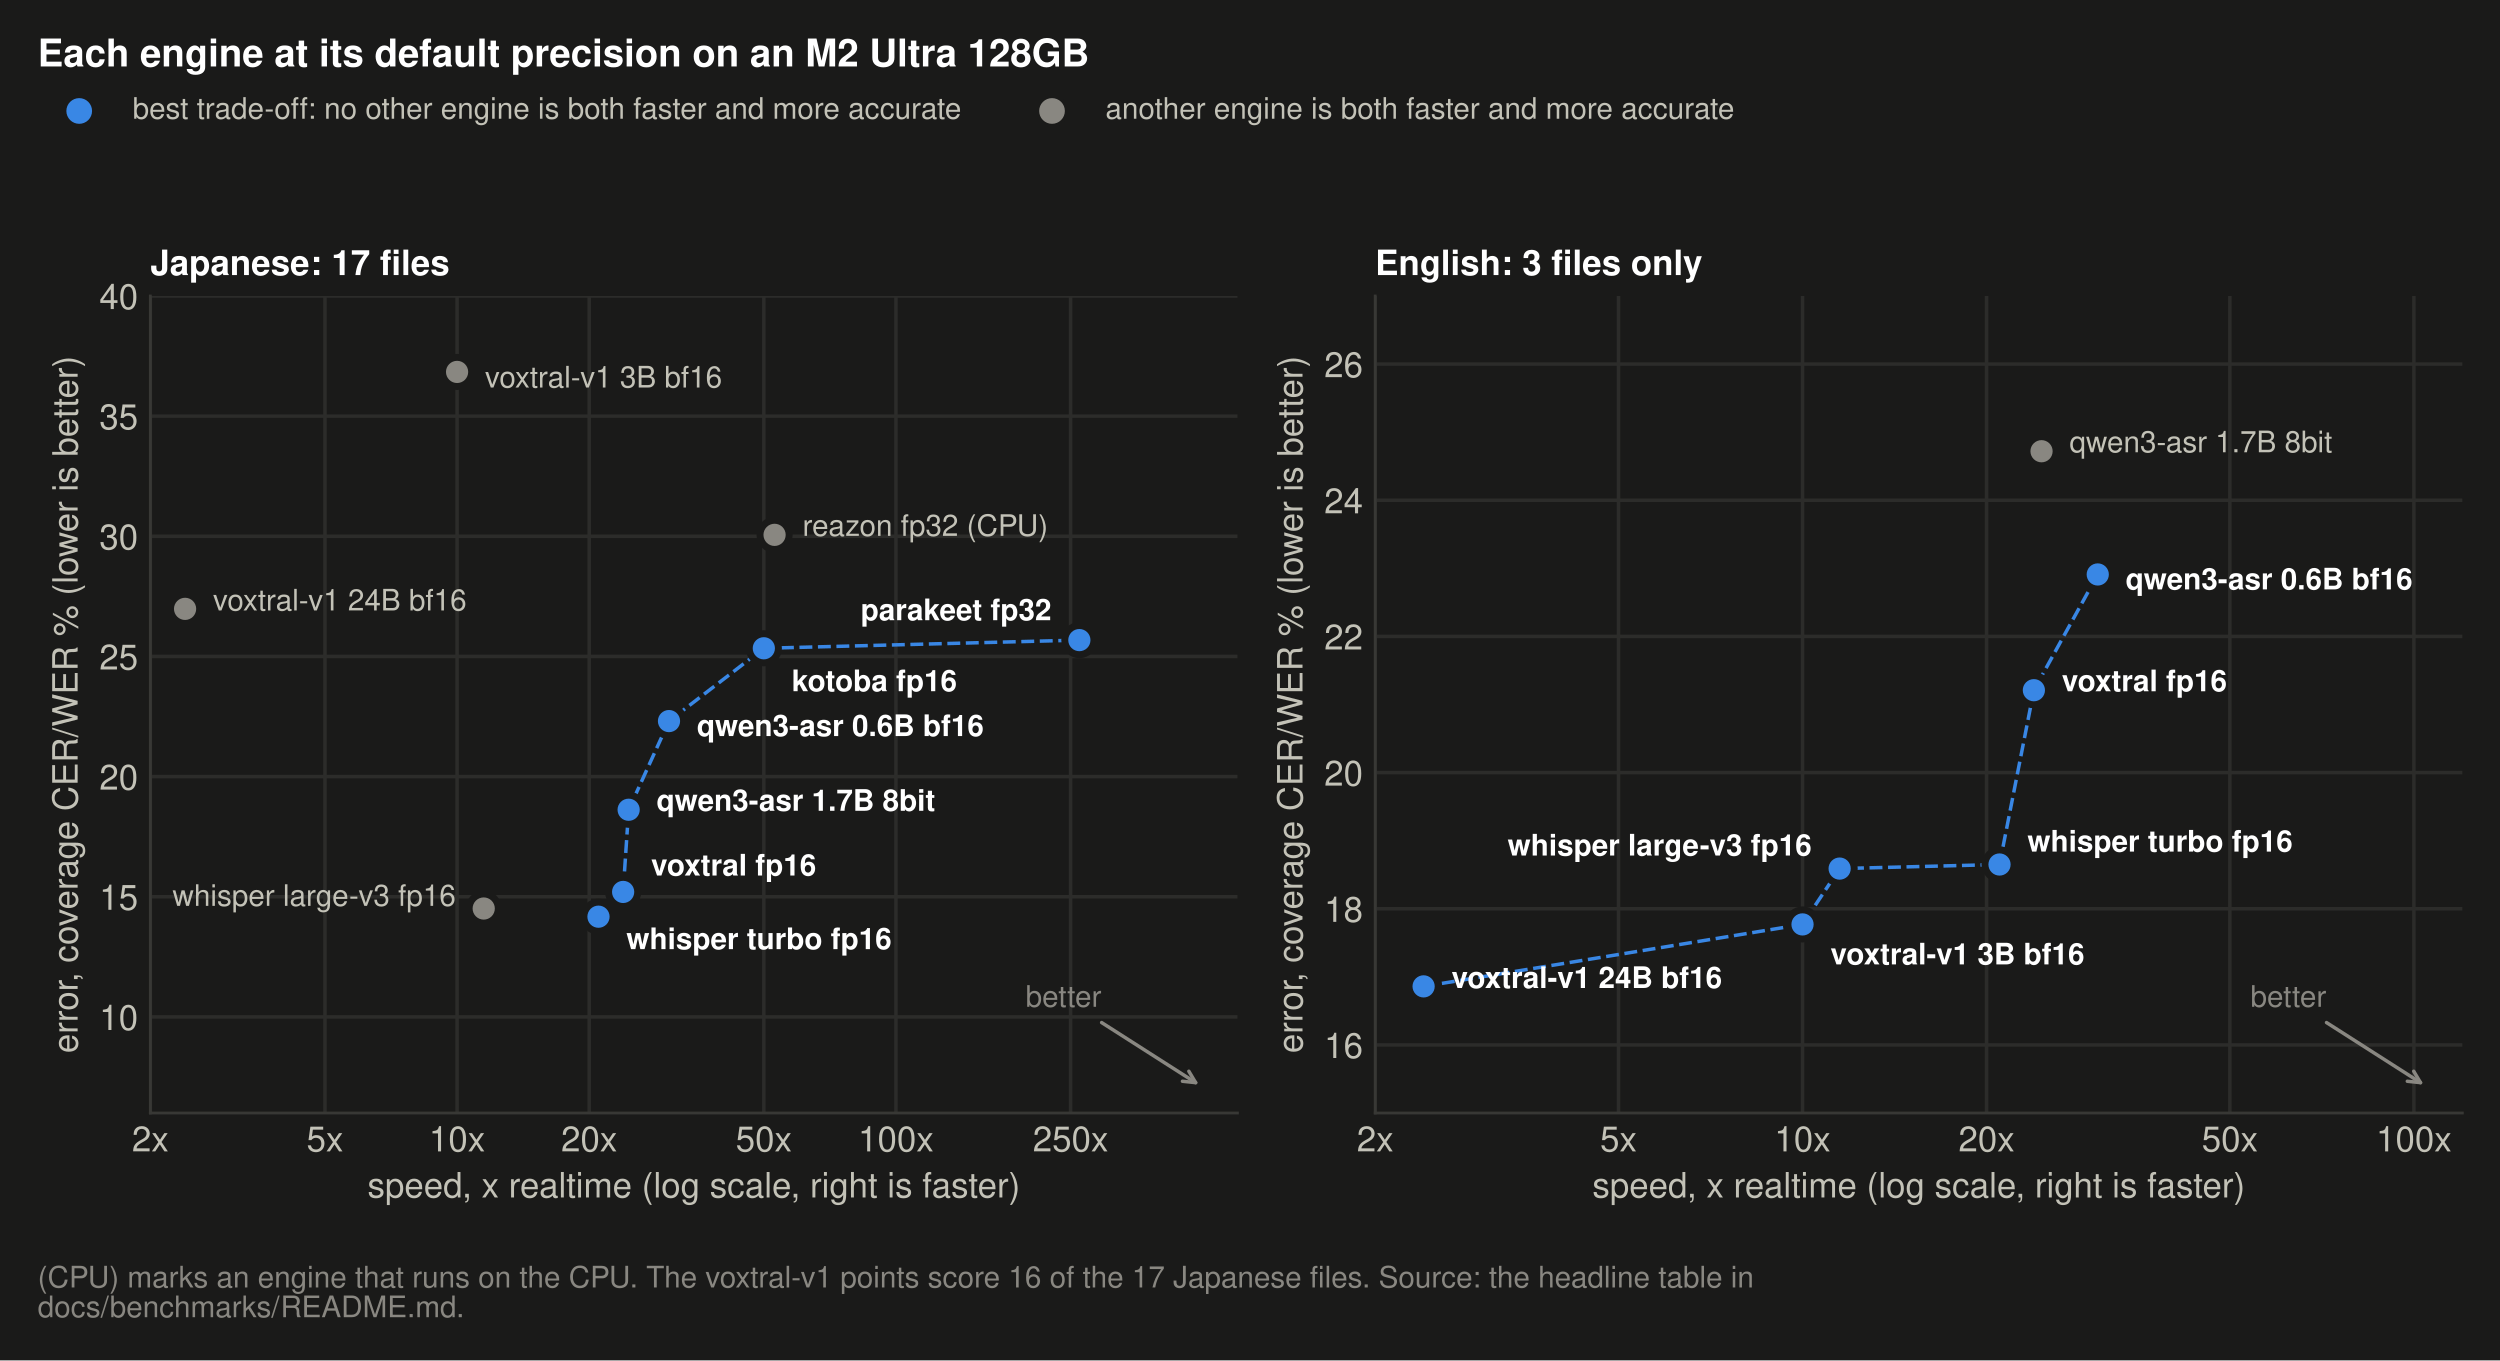
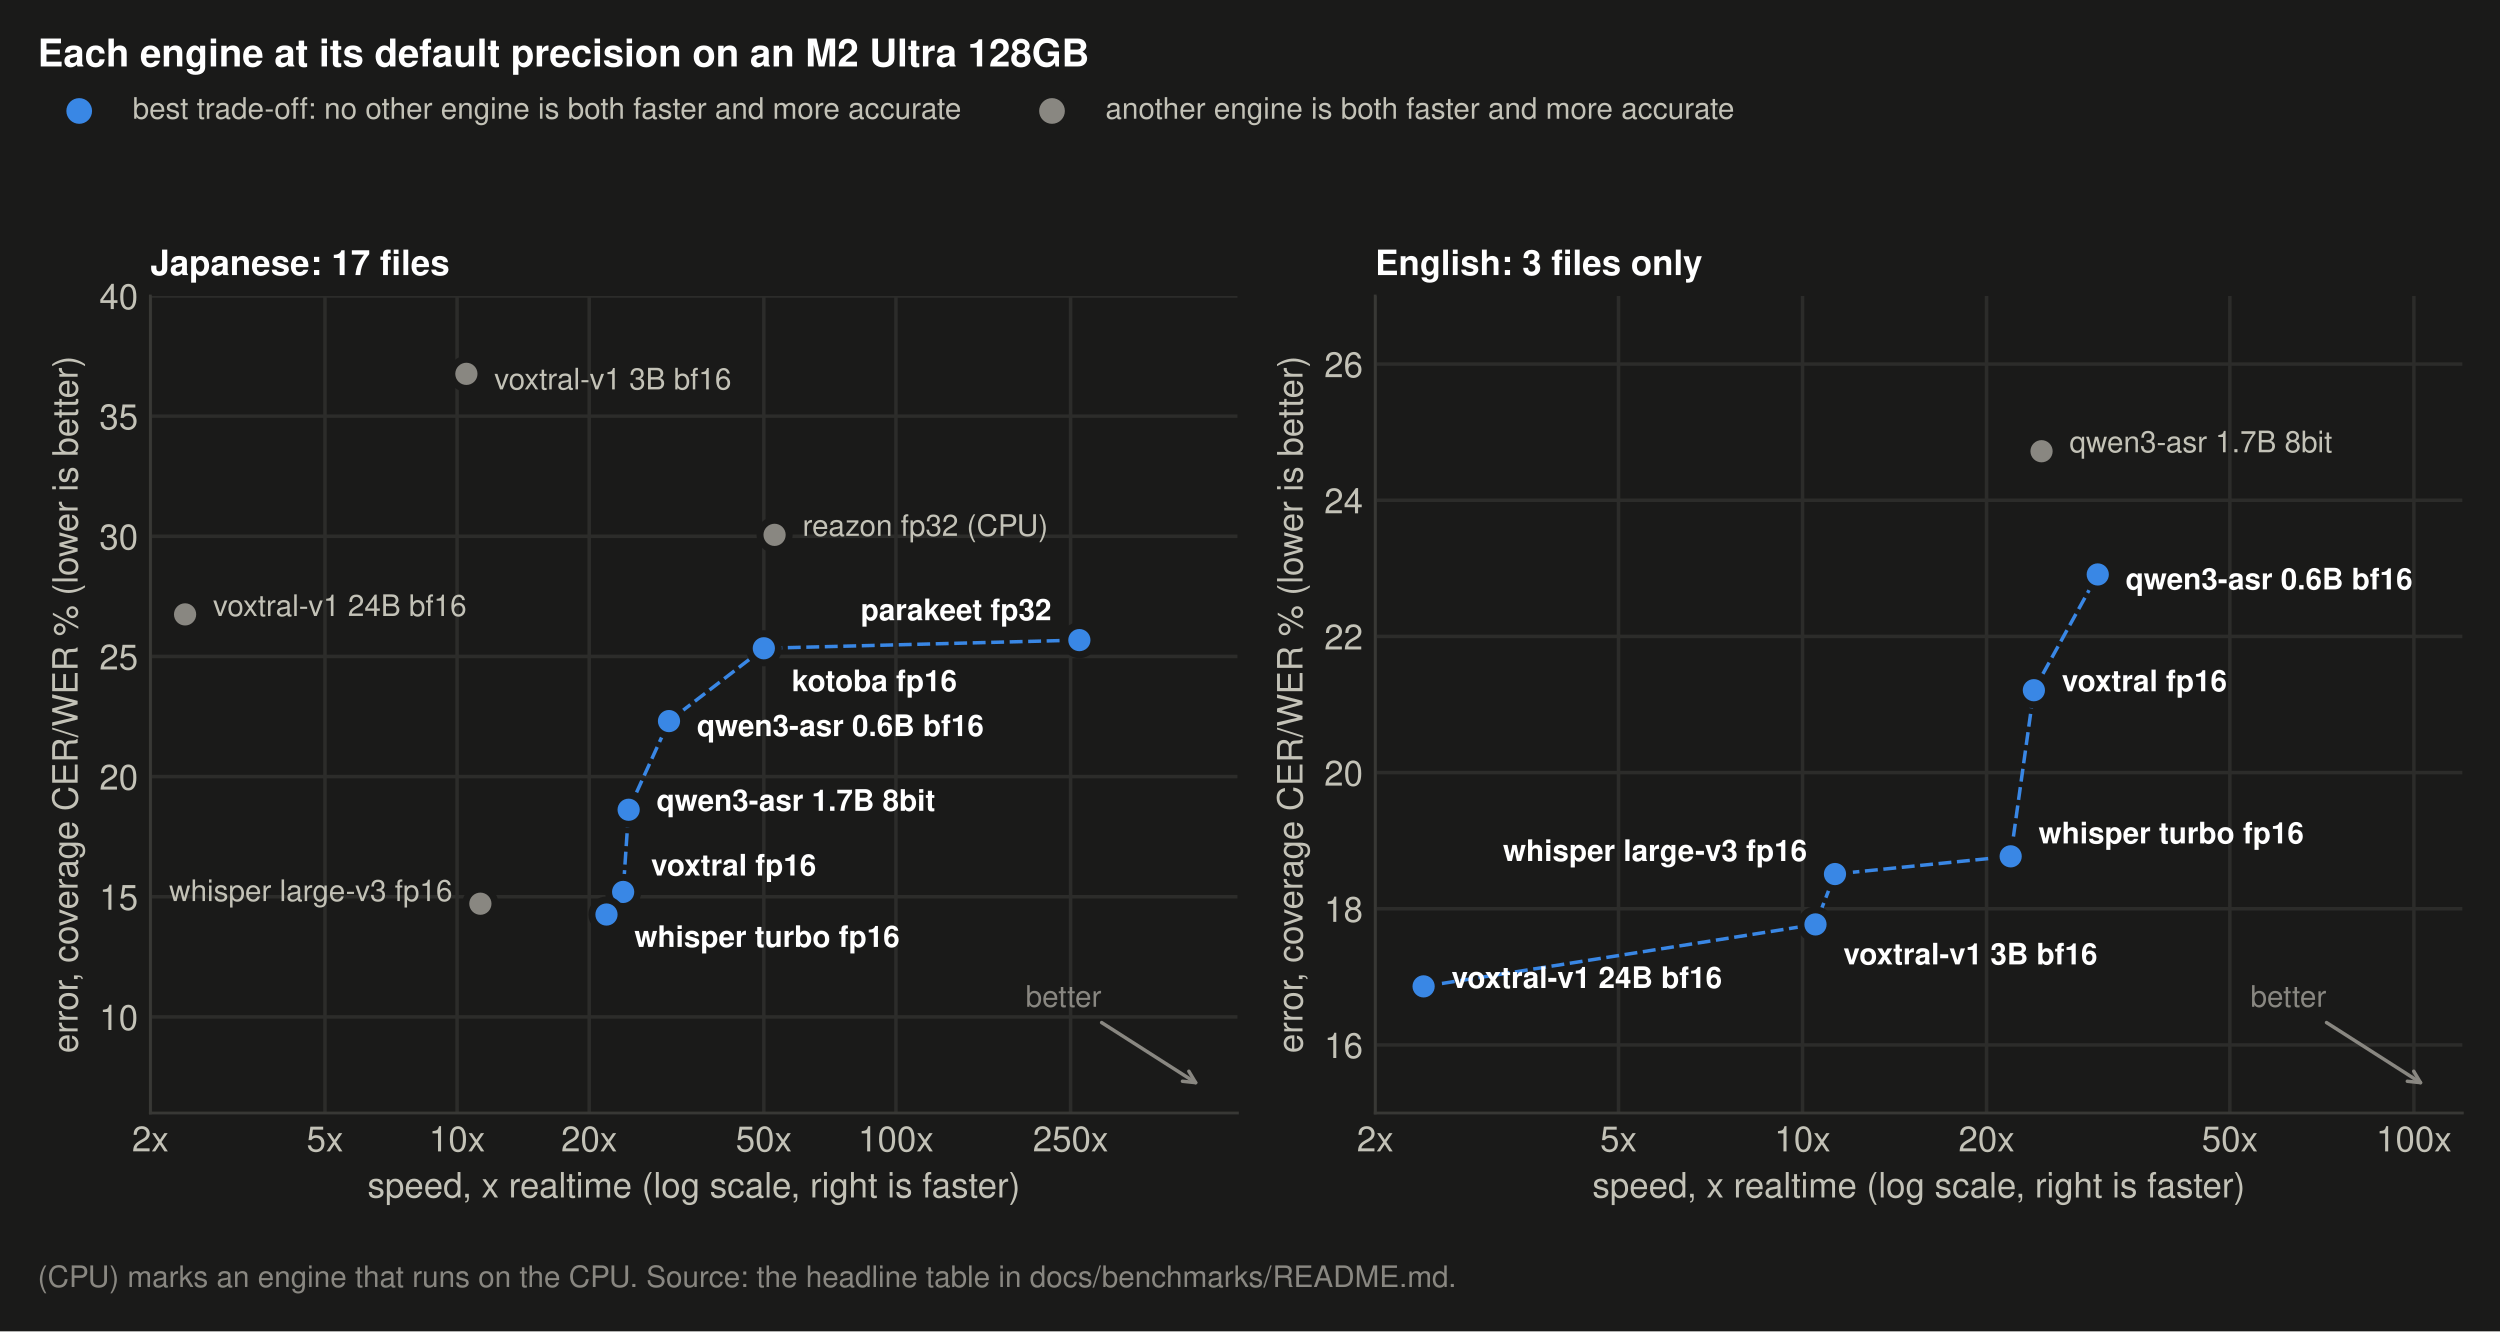
- <svg xmlns="http://www.w3.org/2000/svg" xmlns:xlink="http://www.w3.org/1999/xlink" width="716.418pt" height="389.829pt" viewBox="0 0 716.418 389.829" version="1.1">
+ <svg xmlns="http://www.w3.org/2000/svg" xmlns:xlink="http://www.w3.org/1999/xlink" width="716.418pt" height="381.504pt" viewBox="0 0 716.418 381.504" version="1.1">
  <defs>
    <style type="text/css">*{stroke-linejoin: round; stroke-linecap: butt}</style>
  </defs>
  <g id="figure_1">
    <g id="patch_1">
-       <path d="M 0 389.829  L 716.418 389.829  L 716.418 -0  L 0 -0  z " style="fill: #1a1a19" />
+       <path d="M 0 381.504  L 716.418 381.504  L 716.418 0  L 0 0  z " style="fill: #1a1a19" />
    </g>
    <g id="axes_1">
      <g id="patch_2">
        <path d="M 43.08 318.953  L 354.609 318.953  L 354.609 84.822  L 43.08 84.822  z " style="fill: #1a1a19" />
      </g>
      <g id="matplotlib.axis_1">
        <g id="xtick_1">
          <g id="line2d_1">
-             <path d="M 43.08 318.953  L 43.08 84.822  " clip-path="url(#pedaf4a1bca)" style="fill: none; stroke: #2c2c2a; stroke-linecap: round" />
+             <path d="M 43.08 318.953  L 43.08 84.822  " clip-path="url(#pda2308341d)" style="fill: none; stroke: #2c2c2a; stroke-linecap: round" />
          </g>
          <g id="line2d_2" />
          <g id="text_1">
            <text style="font-size: 10px; font-family: 'Helvetica', 'Arial', 'DejaVu Sans'; text-anchor: middle; fill: #c3c2b7" x="43.08" y="329.953" transform="rotate(-0 43.08 329.9528)">2x</text>
          </g>
        </g>
        <g id="xtick_2">
          <g id="line2d_3">
-             <path d="M 93.126 318.953  L 93.126 84.822  " clip-path="url(#pedaf4a1bca)" style="fill: none; stroke: #2c2c2a; stroke-linecap: round" />
+             <path d="M 93.126 318.953  L 93.126 84.822  " clip-path="url(#pda2308341d)" style="fill: none; stroke: #2c2c2a; stroke-linecap: round" />
          </g>
          <g id="line2d_4" />
          <g id="text_2">
            <text style="font-size: 10px; font-family: 'Helvetica', 'Arial', 'DejaVu Sans'; text-anchor: middle; fill: #c3c2b7" x="93.126" y="329.953" transform="rotate(-0 93.12591 329.9528)">5x</text>
          </g>
        </g>
        <g id="xtick_3">
          <g id="line2d_5">
-             <path d="M 130.984 318.953  L 130.984 84.822  " clip-path="url(#pedaf4a1bca)" style="fill: none; stroke: #2c2c2a; stroke-linecap: round" />
+             <path d="M 130.984 318.953  L 130.984 84.822  " clip-path="url(#pda2308341d)" style="fill: none; stroke: #2c2c2a; stroke-linecap: round" />
          </g>
          <g id="line2d_6" />
          <g id="text_3">
            <text style="font-size: 10px; font-family: 'Helvetica', 'Arial', 'DejaVu Sans'; text-anchor: middle; fill: #c3c2b7" x="130.984" y="329.953" transform="rotate(-0 130.9842 329.9528)">10x</text>
          </g>
        </g>
        <g id="xtick_4">
          <g id="line2d_7">
-             <path d="M 168.842 318.953  L 168.842 84.822  " clip-path="url(#pedaf4a1bca)" style="fill: none; stroke: #2c2c2a; stroke-linecap: round" />
+             <path d="M 168.842 318.953  L 168.842 84.822  " clip-path="url(#pda2308341d)" style="fill: none; stroke: #2c2c2a; stroke-linecap: round" />
          </g>
          <g id="line2d_8" />
          <g id="text_4">
            <text style="font-size: 10px; font-family: 'Helvetica', 'Arial', 'DejaVu Sans'; text-anchor: middle; fill: #c3c2b7" x="168.842" y="329.953" transform="rotate(-0 168.8424 329.9528)">20x</text>
          </g>
        </g>
        <g id="xtick_5">
          <g id="line2d_9">
-             <path d="M 218.888 318.953  L 218.888 84.822  " clip-path="url(#pedaf4a1bca)" style="fill: none; stroke: #2c2c2a; stroke-linecap: round" />
+             <path d="M 218.888 318.953  L 218.888 84.822  " clip-path="url(#pda2308341d)" style="fill: none; stroke: #2c2c2a; stroke-linecap: round" />
          </g>
          <g id="line2d_10" />
          <g id="text_5">
            <text style="font-size: 10px; font-family: 'Helvetica', 'Arial', 'DejaVu Sans'; text-anchor: middle; fill: #c3c2b7" x="218.888" y="329.953" transform="rotate(-0 218.8883 329.9528)">50x</text>
          </g>
        </g>
        <g id="xtick_6">
          <g id="line2d_11">
-             <path d="M 256.747 318.953  L 256.747 84.822  " clip-path="url(#pedaf4a1bca)" style="fill: none; stroke: #2c2c2a; stroke-linecap: round" />
+             <path d="M 256.747 318.953  L 256.747 84.822  " clip-path="url(#pda2308341d)" style="fill: none; stroke: #2c2c2a; stroke-linecap: round" />
          </g>
          <g id="line2d_12" />
          <g id="text_6">
            <text style="font-size: 10px; font-family: 'Helvetica', 'Arial', 'DejaVu Sans'; text-anchor: middle; fill: #c3c2b7" x="256.747" y="329.953" transform="rotate(-0 256.7466 329.9528)">100x</text>
          </g>
        </g>
        <g id="xtick_7">
          <g id="line2d_13">
-             <path d="M 306.793 318.953  L 306.793 84.822  " clip-path="url(#pedaf4a1bca)" style="fill: none; stroke: #2c2c2a; stroke-linecap: round" />
+             <path d="M 306.793 318.953  L 306.793 84.822  " clip-path="url(#pda2308341d)" style="fill: none; stroke: #2c2c2a; stroke-linecap: round" />
          </g>
          <g id="line2d_14" />
          <g id="text_7">
            <text style="font-size: 10px; font-family: 'Helvetica', 'Arial', 'DejaVu Sans'; text-anchor: middle; fill: #c3c2b7" x="306.793" y="329.953" transform="rotate(-0 306.7925 329.9528)">250x</text>
          </g>
        </g>
        <g id="text_8">
          <text style="font-size: 10px; font-family: 'Helvetica', 'Arial', 'DejaVu Sans'; text-anchor: middle; fill: #c3c2b7" x="198.844" y="343.152" transform="rotate(-0 198.8444 343.152)">speed, x realtime (log scale, right is faster)</text>
        </g>
      </g>
      <g id="matplotlib.axis_2">
        <g id="ytick_1">
          <g id="line2d_15">
-             <path d="M 43.08 291.408  L 354.609 291.408  " clip-path="url(#pedaf4a1bca)" style="fill: none; stroke: #2c2c2a; stroke-linecap: round" />
+             <path d="M 43.08 291.408  L 354.609 291.408  " clip-path="url(#pda2308341d)" style="fill: none; stroke: #2c2c2a; stroke-linecap: round" />
          </g>
          <g id="line2d_16" />
          <g id="text_9">
            <text style="font-size: 10px; font-family: 'Helvetica', 'Arial', 'DejaVu Sans'; text-anchor: end; fill: #c3c2b7" x="39.58" y="295.158" transform="rotate(-0 39.58 295.158)">10</text>
          </g>
        </g>
        <g id="ytick_2">
          <g id="line2d_17">
-             <path d="M 43.08 256.977  L 354.609 256.977  " clip-path="url(#pedaf4a1bca)" style="fill: none; stroke: #2c2c2a; stroke-linecap: round" />
+             <path d="M 43.08 256.977  L 354.609 256.977  " clip-path="url(#pda2308341d)" style="fill: none; stroke: #2c2c2a; stroke-linecap: round" />
          </g>
          <g id="line2d_18" />
          <g id="text_10">
            <text style="font-size: 10px; font-family: 'Helvetica', 'Arial', 'DejaVu Sans'; text-anchor: end; fill: #c3c2b7" x="39.58" y="260.727" transform="rotate(-0 39.58 260.727)">15</text>
          </g>
        </g>
        <g id="ytick_3">
          <g id="line2d_19">
-             <path d="M 43.08 222.546  L 354.609 222.546  " clip-path="url(#pedaf4a1bca)" style="fill: none; stroke: #2c2c2a; stroke-linecap: round" />
+             <path d="M 43.08 222.546  L 354.609 222.546  " clip-path="url(#pda2308341d)" style="fill: none; stroke: #2c2c2a; stroke-linecap: round" />
          </g>
          <g id="line2d_20" />
          <g id="text_11">
            <text style="font-size: 10px; font-family: 'Helvetica', 'Arial', 'DejaVu Sans'; text-anchor: end; fill: #c3c2b7" x="39.58" y="226.296" transform="rotate(-0 39.58 226.296)">20</text>
          </g>
        </g>
        <g id="ytick_4">
          <g id="line2d_21">
-             <path d="M 43.08 188.115  L 354.609 188.115  " clip-path="url(#pedaf4a1bca)" style="fill: none; stroke: #2c2c2a; stroke-linecap: round" />
+             <path d="M 43.08 188.115  L 354.609 188.115  " clip-path="url(#pda2308341d)" style="fill: none; stroke: #2c2c2a; stroke-linecap: round" />
          </g>
          <g id="line2d_22" />
          <g id="text_12">
            <text style="font-size: 10px; font-family: 'Helvetica', 'Arial', 'DejaVu Sans'; text-anchor: end; fill: #c3c2b7" x="39.58" y="191.865" transform="rotate(-0 39.58 191.865)">25</text>
          </g>
        </g>
        <g id="ytick_5">
          <g id="line2d_23">
-             <path d="M 43.08 153.684  L 354.609 153.684  " clip-path="url(#pedaf4a1bca)" style="fill: none; stroke: #2c2c2a; stroke-linecap: round" />
+             <path d="M 43.08 153.684  L 354.609 153.684  " clip-path="url(#pda2308341d)" style="fill: none; stroke: #2c2c2a; stroke-linecap: round" />
          </g>
          <g id="line2d_24" />
          <g id="text_13">
            <text style="font-size: 10px; font-family: 'Helvetica', 'Arial', 'DejaVu Sans'; text-anchor: end; fill: #c3c2b7" x="39.58" y="157.434" transform="rotate(-0 39.58 157.434)">30</text>
          </g>
        </g>
        <g id="ytick_6">
          <g id="line2d_25">
-             <path d="M 43.08 119.253  L 354.609 119.253  " clip-path="url(#pedaf4a1bca)" style="fill: none; stroke: #2c2c2a; stroke-linecap: round" />
+             <path d="M 43.08 119.253  L 354.609 119.253  " clip-path="url(#pda2308341d)" style="fill: none; stroke: #2c2c2a; stroke-linecap: round" />
          </g>
          <g id="line2d_26" />
          <g id="text_14">
            <text style="font-size: 10px; font-family: 'Helvetica', 'Arial', 'DejaVu Sans'; text-anchor: end; fill: #c3c2b7" x="39.58" y="123.003" transform="rotate(-0 39.58 123.003)">35</text>
          </g>
        </g>
        <g id="ytick_7">
          <g id="line2d_27">
-             <path d="M 43.08 84.822  L 354.609 84.822  " clip-path="url(#pedaf4a1bca)" style="fill: none; stroke: #2c2c2a; stroke-linecap: round" />
+             <path d="M 43.08 84.822  L 354.609 84.822  " clip-path="url(#pda2308341d)" style="fill: none; stroke: #2c2c2a; stroke-linecap: round" />
          </g>
          <g id="line2d_28" />
          <g id="text_15">
            <text style="font-size: 10px; font-family: 'Helvetica', 'Arial', 'DejaVu Sans'; text-anchor: end; fill: #c3c2b7" x="39.58" y="88.572" transform="rotate(-0 39.58 88.572)">40</text>
          </g>
        </g>
        <g id="text_16">
          <text style="font-size: 10px; font-family: 'Helvetica', 'Arial', 'DejaVu Sans'; text-anchor: middle; fill: #c3c2b7" x="22.246" y="201.887" transform="rotate(-90 22.24563 201.8874)">error, coverage CER/WER % (lower is better)</text>
        </g>
      </g>
      <g id="PathCollection_1" />
      <g id="PathCollection_2" />
      <g id="patch_3">
        <path d="M 43.08 318.953  L 43.08 84.822  " style="fill: none; stroke: #383835; stroke-width: 0.8; stroke-linejoin: miter; stroke-linecap: square" />
      </g>
      <g id="patch_4">
        <path d="M 43.08 318.953  L 354.609 318.953  " style="fill: none; stroke: #383835; stroke-width: 0.8; stroke-linejoin: miter; stroke-linecap: square" />
      </g>
      <g id="line2d_29">
-         <path d="M 171.507 262.693  L 178.572 255.6  L 180.149 232.049  L 191.712 206.639  L 218.888 185.774  L 309.311 183.432  " clip-path="url(#pedaf4a1bca)" style="fill: none; stroke-dasharray: 3.7,1.6; stroke-dashoffset: 0; stroke: #3987e5" />
+         <path d="M 173.799 262.073  L 178.572 255.6  L 180.149 232.049  L 191.712 206.639  L 218.888 185.774  L 309.311 183.432  " clip-path="url(#pda2308341d)" style="fill: none; stroke-dasharray: 3.7,1.6; stroke-dashoffset: 0; stroke: #3987e5" />
      </g>
      <g id="text_17">
        <text style="font-weight: 700; font-size: 8.5px; font-family: 'Helvetica', 'Arial', 'DejaVu Sans'; text-anchor: start; fill: #ffffff" x="186.572" y="250.897" transform="rotate(-0 186.5724 250.8967)">voxtral fp16</text>
      </g>
      <g id="text_18">
-         <text style="font-size: 8.5px; font-family: 'Helvetica', 'Arial', 'DejaVu Sans'; text-anchor: end; fill: #c3c2b7" x="130.618" y="259.598" transform="rotate(-0 130.6177 259.5984)">whisper large-v3 fp16</text>
+         <text style="font-size: 8.5px; font-family: 'Helvetica', 'Arial', 'DejaVu Sans'; text-anchor: end; fill: #c3c2b7" x="129.659" y="258.221" transform="rotate(-0 129.6594 258.2212)">whisper large-v3 fp16</text>
      </g>
      <g id="text_19">
-         <text style="font-weight: 700; font-size: 8.5px; font-family: 'Helvetica', 'Arial', 'DejaVu Sans'; text-anchor: start; fill: #ffffff" x="179.507" y="271.99" transform="rotate(-0 179.5073 271.9895)">whisper turbo fp16</text>
+         <text style="font-weight: 700; font-size: 8.5px; font-family: 'Helvetica', 'Arial', 'DejaVu Sans'; text-anchor: start; fill: #ffffff" x="181.799" y="271.37" transform="rotate(-0 181.7993 271.3698)">whisper turbo fp16</text>
      </g>
      <g id="text_20">
        <text style="font-weight: 700; font-size: 8.5px; font-family: 'Helvetica', 'Arial', 'DejaVu Sans'; text-anchor: start; fill: #ffffff" x="188.149" y="232.34" transform="rotate(-0 188.1491 232.34)">qwen3-asr 1.7B 8bit</text>
      </g>
      <g id="text_21">
        <text style="font-weight: 700; font-size: 8.5px; font-family: 'Helvetica', 'Arial', 'DejaVu Sans'; text-anchor: start; fill: #ffffff" x="199.712" y="210.93" transform="rotate(-0 199.7115 210.9299)">qwen3-asr 0.6B bf16</text>
      </g>
      <g id="text_22">
-         <text style="font-size: 8.5px; font-family: 'Helvetica', 'Arial', 'DejaVu Sans'; text-anchor: start; fill: #c3c2b7" x="138.984" y="111.048" transform="rotate(-0 138.9842 111.0477)">voxtral-v1 3B bf16</text>
+         <text style="font-size: 8.5px; font-family: 'Helvetica', 'Arial', 'DejaVu Sans'; text-anchor: start; fill: #c3c2b7" x="141.649" y="111.599" transform="rotate(-0 141.649 111.5986)">voxtral-v1 3B bf16</text>
      </g>
      <g id="text_23">
-         <text style="font-size: 8.5px; font-family: 'Helvetica', 'Arial', 'DejaVu Sans'; text-anchor: start; fill: #c3c2b7" x="61.038" y="174.946" transform="rotate(-0 61.03803 174.9456)">voxtral-v1 24B bf16</text>
+         <text style="font-size: 8.5px; font-family: 'Helvetica', 'Arial', 'DejaVu Sans'; text-anchor: start; fill: #c3c2b7" x="61.038" y="176.529" transform="rotate(-0 61.03803 176.5295)">voxtral-v1 24B bf16</text>
      </g>
      <g id="text_24">
        <text style="font-weight: 700; font-size: 8.5px; font-family: 'Helvetica', 'Arial', 'DejaVu Sans'; text-anchor: start; fill: #ffffff" x="226.888" y="198.071" transform="rotate(-0 226.8883 198.0707)">kotoba fp16</text>
      </g>
      <g id="text_25">
        <text style="font-weight: 700; font-size: 8.5px; font-family: 'Helvetica', 'Arial', 'DejaVu Sans'; text-anchor: end; fill: #ffffff" x="301.311" y="177.729" transform="rotate(-0 301.3115 177.7294)">parakeet fp32</text>
      </g>
      <g id="text_26">
        <text style="font-size: 8.5px; font-family: 'Helvetica', 'Arial', 'DejaVu Sans'; text-anchor: start; fill: #c3c2b7" x="229.968" y="153.572" transform="rotate(-0 229.9677 153.5725)">reazon fp32 (CPU)</text>
      </g>
      <g id="patch_5">
        <path d="M 315.694 293.034  Q 329.636 301.943 342.635 310.25  " style="fill: none; stroke: #898781; stroke-linecap: round" />
        <path d="M 340.686 306.986  L 342.635 310.25  L 338.855 309.852  " style="fill: none; stroke: #898781; stroke-linecap: round" />
      </g>
      <g id="text_27">
        <text style="font-size: 8.5px; font-family: 'Helvetica', 'Arial', 'DejaVu Sans'; text-anchor: middle; fill: #898781" x="304.764" y="288.516" transform="rotate(-0 304.7642 288.5158)">better</text>
      </g>
      <g id="text_28">
        <text style="font-weight: 700; font-size: 10px; font-family: 'Helvetica', 'Arial', 'DejaVu Sans'; text-anchor: start; fill: #ffffff" x="43.08" y="78.822" transform="rotate(-0 43.08 78.822)">Japanese: 17 files</text>
      </g>
      <g id="PathCollection_3">
        <defs>
          <path id="md857b09aa1" d="M 0 4.183  C 1.109 4.183 2.174 3.743 2.958 2.958  C 3.743 2.174 4.183 1.109 4.183 0  C 4.183 -1.109 3.743 -2.174 2.958 -2.958  C 2.174 -3.743 1.109 -4.183 0 -4.183  C -1.109 -4.183 -2.174 -3.743 -2.958 -2.958  C -3.743 -2.174 -4.183 -1.109 -4.183 0  C -4.183 1.109 -3.743 2.174 -2.958 2.958  C -2.174 3.743 -1.109 4.183 0 4.183  z " style="stroke: #1a1a19; stroke-width: 2" />
        </defs>
-         <g clip-path="url(#pedaf4a1bca)">
+         <g clip-path="url(#pda2308341d)">
          <use xlink:href="#md857b09aa1" x="178.572" y="255.6" style="fill: #3987e5; stroke: #1a1a19; stroke-width: 2" />
        </g>
      </g>
      <g id="PathCollection_4">
        <defs>
          <path id="m7965af2e24" d="M 0 4.183  C 1.109 4.183 2.174 3.743 2.958 2.958  C 3.743 2.174 4.183 1.109 4.183 0  C 4.183 -1.109 3.743 -2.174 2.958 -2.958  C 2.174 -3.743 1.109 -4.183 0 -4.183  C -1.109 -4.183 -2.174 -3.743 -2.958 -2.958  C -3.743 -2.174 -4.183 -1.109 -4.183 0  C -4.183 1.109 -3.743 2.174 -2.958 2.958  C -2.174 3.743 -1.109 4.183 0 4.183  z " style="stroke: #1a1a19; stroke-width: 2" />
        </defs>
-         <g clip-path="url(#pedaf4a1bca)">
-           <use xlink:href="#m7965af2e24" x="138.618" y="260.351" style="fill: #898781; stroke: #1a1a19; stroke-width: 2" />
+         <g clip-path="url(#pda2308341d)">
+           <use xlink:href="#m7965af2e24" x="137.659" y="258.974" style="fill: #898781; stroke: #1a1a19; stroke-width: 2" />
        </g>
      </g>
      <g id="PathCollection_5">
-         <g clip-path="url(#pedaf4a1bca)">
-           <use xlink:href="#md857b09aa1" x="171.507" y="262.693" style="fill: #3987e5; stroke: #1a1a19; stroke-width: 2" />
+         <g clip-path="url(#pda2308341d)">
+           <use xlink:href="#md857b09aa1" x="173.799" y="262.073" style="fill: #3987e5; stroke: #1a1a19; stroke-width: 2" />
        </g>
      </g>
      <g id="PathCollection_6">
-         <g clip-path="url(#pedaf4a1bca)">
+         <g clip-path="url(#pda2308341d)">
          <use xlink:href="#md857b09aa1" x="180.149" y="232.049" style="fill: #3987e5; stroke: #1a1a19; stroke-width: 2" />
        </g>
      </g>
      <g id="PathCollection_7">
-         <g clip-path="url(#pedaf4a1bca)">
+         <g clip-path="url(#pda2308341d)">
          <use xlink:href="#md857b09aa1" x="191.712" y="206.639" style="fill: #3987e5; stroke: #1a1a19; stroke-width: 2" />
        </g>
      </g>
      <g id="PathCollection_8">
-         <g clip-path="url(#pedaf4a1bca)">
-           <use xlink:href="#m7965af2e24" x="130.984" y="106.582" style="fill: #898781; stroke: #1a1a19; stroke-width: 2" />
+         <g clip-path="url(#pda2308341d)">
+           <use xlink:href="#m7965af2e24" x="133.649" y="107.133" style="fill: #898781; stroke: #1a1a19; stroke-width: 2" />
        </g>
      </g>
      <g id="PathCollection_9">
-         <g clip-path="url(#pedaf4a1bca)">
-           <use xlink:href="#m7965af2e24" x="53.038" y="174.48" style="fill: #898781; stroke: #1a1a19; stroke-width: 2" />
+         <g clip-path="url(#pda2308341d)">
+           <use xlink:href="#m7965af2e24" x="53.038" y="176.064" style="fill: #898781; stroke: #1a1a19; stroke-width: 2" />
        </g>
      </g>
      <g id="PathCollection_10">
-         <g clip-path="url(#pedaf4a1bca)">
+         <g clip-path="url(#pda2308341d)">
          <use xlink:href="#md857b09aa1" x="218.888" y="185.774" style="fill: #3987e5; stroke: #1a1a19; stroke-width: 2" />
        </g>
      </g>
      <g id="PathCollection_11">
-         <g clip-path="url(#pedaf4a1bca)">
+         <g clip-path="url(#pda2308341d)">
          <use xlink:href="#md857b09aa1" x="309.311" y="183.432" style="fill: #3987e5; stroke: #1a1a19; stroke-width: 2" />
        </g>
      </g>
      <g id="PathCollection_12">
-         <g clip-path="url(#pedaf4a1bca)">
+         <g clip-path="url(#pda2308341d)">
          <use xlink:href="#m7965af2e24" x="221.968" y="153.271" style="fill: #898781; stroke: #1a1a19; stroke-width: 2" />
        </g>
      </g>
    </g>
    <g id="axes_2">
      <g id="patch_6">
        <path d="M 394.089 318.953  L 705.618 318.953  L 705.618 84.822  L 394.089 84.822  z " style="fill: #1a1a19" />
      </g>
      <g id="matplotlib.axis_3">
        <g id="xtick_8">
          <g id="line2d_30">
-             <path d="M 394.089 318.953  L 394.089 84.822  " clip-path="url(#p5c05150045)" style="fill: none; stroke: #2c2c2a; stroke-linecap: round" />
+             <path d="M 394.089 318.953  L 394.089 84.822  " clip-path="url(#pa6e12be809)" style="fill: none; stroke: #2c2c2a; stroke-linecap: round" />
          </g>
          <g id="line2d_31" />
          <g id="text_29">
            <text style="font-size: 10px; font-family: 'Helvetica', 'Arial', 'DejaVu Sans'; text-anchor: middle; fill: #c3c2b7" x="394.089" y="329.953" transform="rotate(-0 394.0888 329.9528)">2x</text>
          </g>
        </g>
        <g id="xtick_9">
          <g id="line2d_32">
-             <path d="M 463.807 318.953  L 463.807 84.822  " clip-path="url(#p5c05150045)" style="fill: none; stroke: #2c2c2a; stroke-linecap: round" />
+             <path d="M 463.807 318.953  L 463.807 84.822  " clip-path="url(#pa6e12be809)" style="fill: none; stroke: #2c2c2a; stroke-linecap: round" />
          </g>
          <g id="line2d_33" />
          <g id="text_30">
            <text style="font-size: 10px; font-family: 'Helvetica', 'Arial', 'DejaVu Sans'; text-anchor: middle; fill: #c3c2b7" x="463.807" y="329.953" transform="rotate(-0 463.8072 329.9528)">5x</text>
          </g>
        </g>
        <g id="xtick_10">
          <g id="line2d_34">
-             <path d="M 516.547 318.953  L 516.547 84.822  " clip-path="url(#p5c05150045)" style="fill: none; stroke: #2c2c2a; stroke-linecap: round" />
+             <path d="M 516.547 318.953  L 516.547 84.822  " clip-path="url(#pa6e12be809)" style="fill: none; stroke: #2c2c2a; stroke-linecap: round" />
          </g>
          <g id="line2d_35" />
          <g id="text_31">
            <text style="font-size: 10px; font-family: 'Helvetica', 'Arial', 'DejaVu Sans'; text-anchor: middle; fill: #c3c2b7" x="516.547" y="329.953" transform="rotate(-0 516.5471 329.9528)">10x</text>
          </g>
        </g>
        <g id="xtick_11">
          <g id="line2d_36">
-             <path d="M 569.287 318.953  L 569.287 84.822  " clip-path="url(#p5c05150045)" style="fill: none; stroke: #2c2c2a; stroke-linecap: round" />
+             <path d="M 569.287 318.953  L 569.287 84.822  " clip-path="url(#pa6e12be809)" style="fill: none; stroke: #2c2c2a; stroke-linecap: round" />
          </g>
          <g id="line2d_37" />
          <g id="text_32">
            <text style="font-size: 10px; font-family: 'Helvetica', 'Arial', 'DejaVu Sans'; text-anchor: middle; fill: #c3c2b7" x="569.287" y="329.953" transform="rotate(-0 569.287 329.9528)">20x</text>
          </g>
        </g>
        <g id="xtick_12">
          <g id="line2d_38">
-             <path d="M 639.005 318.953  L 639.005 84.822  " clip-path="url(#p5c05150045)" style="fill: none; stroke: #2c2c2a; stroke-linecap: round" />
+             <path d="M 639.005 318.953  L 639.005 84.822  " clip-path="url(#pa6e12be809)" style="fill: none; stroke: #2c2c2a; stroke-linecap: round" />
          </g>
          <g id="line2d_39" />
          <g id="text_33">
            <text style="font-size: 10px; font-family: 'Helvetica', 'Arial', 'DejaVu Sans'; text-anchor: middle; fill: #c3c2b7" x="639.005" y="329.953" transform="rotate(-0 639.0053 329.9528)">50x</text>
          </g>
        </g>
        <g id="xtick_13">
          <g id="line2d_40">
-             <path d="M 691.745 318.953  L 691.745 84.822  " clip-path="url(#p5c05150045)" style="fill: none; stroke: #2c2c2a; stroke-linecap: round" />
+             <path d="M 691.745 318.953  L 691.745 84.822  " clip-path="url(#pa6e12be809)" style="fill: none; stroke: #2c2c2a; stroke-linecap: round" />
          </g>
          <g id="line2d_41" />
          <g id="text_34">
            <text style="font-size: 10px; font-family: 'Helvetica', 'Arial', 'DejaVu Sans'; text-anchor: middle; fill: #c3c2b7" x="691.745" y="329.953" transform="rotate(-0 691.7452 329.9528)">100x</text>
          </g>
        </g>
        <g id="text_35">
          <text style="font-size: 10px; font-family: 'Helvetica', 'Arial', 'DejaVu Sans'; text-anchor: middle; fill: #c3c2b7" x="549.853" y="343.152" transform="rotate(-0 549.8532 343.152)">speed, x realtime (log scale, right is faster)</text>
        </g>
      </g>
      <g id="matplotlib.axis_4">
        <g id="ytick_8">
          <g id="line2d_42">
-             <path d="M 394.089 299.442  L 705.618 299.442  " clip-path="url(#p5c05150045)" style="fill: none; stroke: #2c2c2a; stroke-linecap: round" />
+             <path d="M 394.089 299.442  L 705.618 299.442  " clip-path="url(#pa6e12be809)" style="fill: none; stroke: #2c2c2a; stroke-linecap: round" />
          </g>
          <g id="line2d_43" />
          <g id="text_36">
            <text style="font-size: 10px; font-family: 'Helvetica', 'Arial', 'DejaVu Sans'; text-anchor: end; fill: #c3c2b7" x="390.589" y="303.192" transform="rotate(-0 390.5888 303.1919)">16</text>
          </g>
        </g>
        <g id="ytick_9">
          <g id="line2d_44">
-             <path d="M 394.089 260.42  L 705.618 260.42  " clip-path="url(#p5c05150045)" style="fill: none; stroke: #2c2c2a; stroke-linecap: round" />
+             <path d="M 394.089 260.42  L 705.618 260.42  " clip-path="url(#pa6e12be809)" style="fill: none; stroke: #2c2c2a; stroke-linecap: round" />
          </g>
          <g id="line2d_45" />
          <g id="text_37">
            <text style="font-size: 10px; font-family: 'Helvetica', 'Arial', 'DejaVu Sans'; text-anchor: end; fill: #c3c2b7" x="390.589" y="264.17" transform="rotate(-0 390.5888 264.1701)">18</text>
          </g>
        </g>
        <g id="ytick_10">
          <g id="line2d_46">
-             <path d="M 394.089 221.398  L 705.618 221.398  " clip-path="url(#p5c05150045)" style="fill: none; stroke: #2c2c2a; stroke-linecap: round" />
+             <path d="M 394.089 221.398  L 705.618 221.398  " clip-path="url(#pa6e12be809)" style="fill: none; stroke: #2c2c2a; stroke-linecap: round" />
          </g>
          <g id="line2d_47" />
          <g id="text_38">
            <text style="font-size: 10px; font-family: 'Helvetica', 'Arial', 'DejaVu Sans'; text-anchor: end; fill: #c3c2b7" x="390.589" y="225.148" transform="rotate(-0 390.5888 225.1483)">20</text>
          </g>
        </g>
        <g id="ytick_11">
          <g id="line2d_48">
-             <path d="M 394.089 182.376  L 705.618 182.376  " clip-path="url(#p5c05150045)" style="fill: none; stroke: #2c2c2a; stroke-linecap: round" />
+             <path d="M 394.089 182.376  L 705.618 182.376  " clip-path="url(#pa6e12be809)" style="fill: none; stroke: #2c2c2a; stroke-linecap: round" />
          </g>
          <g id="line2d_49" />
          <g id="text_39">
            <text style="font-size: 10px; font-family: 'Helvetica', 'Arial', 'DejaVu Sans'; text-anchor: end; fill: #c3c2b7" x="390.589" y="186.126" transform="rotate(-0 390.5888 186.1265)">22</text>
          </g>
        </g>
        <g id="ytick_12">
          <g id="line2d_50">
-             <path d="M 394.089 143.355  L 705.618 143.355  " clip-path="url(#p5c05150045)" style="fill: none; stroke: #2c2c2a; stroke-linecap: round" />
+             <path d="M 394.089 143.355  L 705.618 143.355  " clip-path="url(#pa6e12be809)" style="fill: none; stroke: #2c2c2a; stroke-linecap: round" />
          </g>
          <g id="line2d_51" />
          <g id="text_40">
            <text style="font-size: 10px; font-family: 'Helvetica', 'Arial', 'DejaVu Sans'; text-anchor: end; fill: #c3c2b7" x="390.589" y="147.105" transform="rotate(-0 390.5888 147.1047)">24</text>
          </g>
        </g>
        <g id="ytick_13">
          <g id="line2d_52">
-             <path d="M 394.089 104.333  L 705.618 104.333  " clip-path="url(#p5c05150045)" style="fill: none; stroke: #2c2c2a; stroke-linecap: round" />
+             <path d="M 394.089 104.333  L 705.618 104.333  " clip-path="url(#pa6e12be809)" style="fill: none; stroke: #2c2c2a; stroke-linecap: round" />
          </g>
          <g id="line2d_53" />
          <g id="text_41">
            <text style="font-size: 10px; font-family: 'Helvetica', 'Arial', 'DejaVu Sans'; text-anchor: end; fill: #c3c2b7" x="390.589" y="108.083" transform="rotate(-0 390.5888 108.0829)">26</text>
          </g>
        </g>
        <g id="text_42">
          <text style="font-size: 10px; font-family: 'Helvetica', 'Arial', 'DejaVu Sans'; text-anchor: middle; fill: #c3c2b7" x="373.254" y="201.887" transform="rotate(-90 373.2544 201.8874)">error, coverage CER/WER % (lower is better)</text>
        </g>
      </g>
      <g id="patch_7">
        <path d="M 394.089 318.953  L 394.089 84.822  " style="fill: none; stroke: #383835; stroke-width: 0.8; stroke-linejoin: miter; stroke-linecap: square" />
      </g>
      <g id="patch_8">
        <path d="M 394.089 318.953  L 705.618 318.953  " style="fill: none; stroke: #383835; stroke-width: 0.8; stroke-linejoin: miter; stroke-linecap: square" />
      </g>
      <g id="line2d_54">
-         <path d="M 407.961 282.663  L 516.547 264.908  L 527.181 248.909  L 572.999 247.738  L 582.842 197.79  L 601.146 164.622  " clip-path="url(#p5c05150045)" style="fill: none; stroke-dasharray: 3.7,1.6; stroke-dashoffset: 0; stroke: #3987e5" />
+         <path d="M 407.961 282.663  L 520.259 264.908  L 525.846 250.47  L 576.192 245.397  L 582.842 197.79  L 601.146 164.622  " clip-path="url(#pa6e12be809)" style="fill: none; stroke-dasharray: 3.7,1.6; stroke-dashoffset: 0; stroke: #3987e5" />
      </g>
      <g id="text_43">
        <text style="font-weight: 700; font-size: 8.5px; font-family: 'Helvetica', 'Arial', 'DejaVu Sans'; text-anchor: start; fill: #ffffff" x="590.842" y="198.087" transform="rotate(-0 590.8417 198.0871)">voxtral fp16</text>
      </g>
      <g id="text_44">
-         <text style="font-weight: 700; font-size: 8.5px; font-family: 'Helvetica', 'Arial', 'DejaVu Sans'; text-anchor: end; fill: #ffffff" x="519.181" y="245.17" transform="rotate(-0 519.1812 245.1705)">whisper large-v3 fp16</text>
+         <text style="font-weight: 700; font-size: 8.5px; font-family: 'Helvetica', 'Arial', 'DejaVu Sans'; text-anchor: end; fill: #ffffff" x="517.846" y="246.731" transform="rotate(-0 517.8463 246.7313)">whisper large-v3 fp16</text>
      </g>
      <g id="text_45">
-         <text style="font-weight: 700; font-size: 8.5px; font-family: 'Helvetica', 'Arial', 'DejaVu Sans'; text-anchor: start; fill: #ffffff" x="580.999" y="244.035" transform="rotate(-0 580.9993 244.035)">whisper turbo fp16</text>
+         <text style="font-weight: 700; font-size: 8.5px; font-family: 'Helvetica', 'Arial', 'DejaVu Sans'; text-anchor: start; fill: #ffffff" x="584.192" y="241.694" transform="rotate(-0 584.1922 241.6937)">whisper turbo fp16</text>
      </g>
      <g id="text_46">
        <text style="font-size: 8.5px; font-family: 'Helvetica', 'Arial', 'DejaVu Sans'; text-anchor: start; fill: #c3c2b7" x="593.038" y="129.608" transform="rotate(-0 593.0382 129.6085)">qwen3-asr 1.7B 8bit</text>
      </g>
      <g id="text_47">
        <text style="font-weight: 700; font-size: 8.5px; font-family: 'Helvetica', 'Arial', 'DejaVu Sans'; text-anchor: start; fill: #ffffff" x="609.146" y="168.913" transform="rotate(-0 609.1456 168.9126)">qwen3-asr 0.6B bf16</text>
      </g>
      <g id="text_48">
-         <text style="font-weight: 700; font-size: 8.5px; font-family: 'Helvetica', 'Arial', 'DejaVu Sans'; text-anchor: start; fill: #ffffff" x="524.547" y="276.373" transform="rotate(-0 524.5471 276.3729)">voxtral-v1 3B bf16</text>
+         <text style="font-weight: 700; font-size: 8.5px; font-family: 'Helvetica', 'Arial', 'DejaVu Sans'; text-anchor: start; fill: #ffffff" x="528.259" y="276.373" transform="rotate(-0 528.2594 276.3729)">voxtral-v1 3B bf16</text>
      </g>
      <g id="text_49">
        <text style="font-weight: 700; font-size: 8.5px; font-family: 'Helvetica', 'Arial', 'DejaVu Sans'; text-anchor: start; fill: #ffffff" x="415.961" y="283.128" transform="rotate(-0 415.9612 283.1278)">voxtral-v1 24B bf16</text>
      </g>
      <g id="patch_9">
        <path d="M 666.703 293.034  Q 680.644 301.943 693.644 310.25  " style="fill: none; stroke: #898781; stroke-linecap: round" />
        <path d="M 691.694 306.986  L 693.644 310.25  L 689.864 309.852  " style="fill: none; stroke: #898781; stroke-linecap: round" />
      </g>
      <g id="text_50">
        <text style="font-size: 8.5px; font-family: 'Helvetica', 'Arial', 'DejaVu Sans'; text-anchor: middle; fill: #898781" x="655.773" y="288.516" transform="rotate(-0 655.773 288.5158)">better</text>
      </g>
      <g id="text_51">
        <text style="font-weight: 700; font-size: 10px; font-family: 'Helvetica', 'Arial', 'DejaVu Sans'; text-anchor: start; fill: #ffffff" x="394.089" y="78.822" transform="rotate(-0 394.0888 78.822)">English: 3 files only</text>
      </g>
      <g id="PathCollection_13">
-         <g clip-path="url(#p5c05150045)">
+         <g clip-path="url(#pa6e12be809)">
          <use xlink:href="#md857b09aa1" x="582.842" y="197.79" style="fill: #3987e5; stroke: #1a1a19; stroke-width: 2" />
        </g>
      </g>
      <g id="PathCollection_14">
-         <g clip-path="url(#p5c05150045)">
-           <use xlink:href="#md857b09aa1" x="527.181" y="248.909" style="fill: #3987e5; stroke: #1a1a19; stroke-width: 2" />
+         <g clip-path="url(#pa6e12be809)">
+           <use xlink:href="#md857b09aa1" x="525.846" y="250.47" style="fill: #3987e5; stroke: #1a1a19; stroke-width: 2" />
        </g>
      </g>
      <g id="PathCollection_15">
-         <g clip-path="url(#p5c05150045)">
-           <use xlink:href="#md857b09aa1" x="572.999" y="247.738" style="fill: #3987e5; stroke: #1a1a19; stroke-width: 2" />
+         <g clip-path="url(#pa6e12be809)">
+           <use xlink:href="#md857b09aa1" x="576.192" y="245.397" style="fill: #3987e5; stroke: #1a1a19; stroke-width: 2" />
        </g>
      </g>
      <g id="PathCollection_16">
-         <g clip-path="url(#p5c05150045)">
+         <g clip-path="url(#pa6e12be809)">
          <use xlink:href="#m7965af2e24" x="585.038" y="129.307" style="fill: #898781; stroke: #1a1a19; stroke-width: 2" />
        </g>
      </g>
      <g id="PathCollection_17">
-         <g clip-path="url(#p5c05150045)">
+         <g clip-path="url(#pa6e12be809)">
          <use xlink:href="#md857b09aa1" x="601.146" y="164.622" style="fill: #3987e5; stroke: #1a1a19; stroke-width: 2" />
        </g>
      </g>
      <g id="PathCollection_18">
-         <g clip-path="url(#p5c05150045)">
-           <use xlink:href="#md857b09aa1" x="516.547" y="264.908" style="fill: #3987e5; stroke: #1a1a19; stroke-width: 2" />
+         <g clip-path="url(#pa6e12be809)">
+           <use xlink:href="#md857b09aa1" x="520.259" y="264.908" style="fill: #3987e5; stroke: #1a1a19; stroke-width: 2" />
        </g>
      </g>
      <g id="PathCollection_19">
-         <g clip-path="url(#p5c05150045)">
+         <g clip-path="url(#pa6e12be809)">
          <use xlink:href="#md857b09aa1" x="407.961" y="282.663" style="fill: #3987e5; stroke: #1a1a19; stroke-width: 2" />
        </g>
      </g>
    </g>
    <g id="text_52">
      <text style="font-weight: 700; font-size: 11px; font-family: 'Helvetica', 'Arial', 'DejaVu Sans'; text-anchor: start; fill: #ffffff" x="10.8" y="19.05" transform="rotate(-0 10.8 19.05)">Each engine at its default precision on an M2 Ultra 128GB</text>
    </g>
    <g id="text_53">
-       <text style="font-size: 8.5px; font-family: 'Helvetica', 'Arial', 'DejaVu Sans'; fill: #898781" transform="translate(10.8 368.9496)">(CPU) marks an engine that runs on the CPU. The voxtral-v1 points score 16 of the 17 Japanese files. Source: the headline table in</text>
-       <text style="font-size: 8.5px; font-family: 'Helvetica', 'Arial', 'DejaVu Sans'; fill: #898781" transform="translate(10.8 377.4584)">docs/benchmarks/README.md.</text>
+       <text style="font-size: 8.5px; font-family: 'Helvetica', 'Arial', 'DejaVu Sans'; text-anchor: start; fill: #898781" x="10.8" y="368.823" transform="rotate(-0 10.8 368.823)">(CPU) marks an engine that runs on the CPU. Source: the headline table in docs/benchmarks/README.md.</text>
    </g>
    <g id="legend_1">
      <g id="PathCollection_20">
        <defs>
          <path id="ma04c0e3fc9" d="M 0 4.183  C 1.109 4.183 2.174 3.743 2.958 2.958  C 3.743 2.174 4.183 1.109 4.183 0  C 4.183 -1.109 3.743 -2.174 2.958 -2.958  C 2.174 -3.743 1.109 -4.183 0 -4.183  C -1.109 -4.183 -2.174 -3.743 -2.958 -2.958  C -3.743 -2.174 -4.183 -1.109 -4.183 0  C -4.183 1.109 -3.743 2.174 -2.958 2.958  C -2.174 3.743 -1.109 4.183 0 4.183  z " style="stroke: #1a1a19" />
        </defs>
        <g>
          <use xlink:href="#ma04c0e3fc9" x="22.7" y="31.8" style="fill: #3987e5; stroke: #1a1a19" />
        </g>
      </g>
      <g id="text_54">
        <text style="font-size: 8.5px; font-family: 'Helvetica', 'Arial', 'DejaVu Sans'; text-anchor: start; fill: #c3c2b7" x="38" y="34.031" transform="rotate(-0 38 34.03137)">best trade-off: no other engine is both faster and more accurate</text>
      </g>
      <g id="PathCollection_21">
        <defs>
          <path id="mabb0729a14" d="M 0 4.183  C 1.109 4.183 2.174 3.743 2.958 2.958  C 3.743 2.174 4.183 1.109 4.183 0  C 4.183 -1.109 3.743 -2.174 2.958 -2.958  C 2.174 -3.743 1.109 -4.183 0 -4.183  C -1.109 -4.183 -2.174 -3.743 -2.958 -2.958  C -3.743 -2.174 -4.183 -1.109 -4.183 0  C -4.183 1.109 -3.743 2.174 -2.958 2.958  C -2.174 3.743 -1.109 4.183 0 4.183  z " style="stroke: #1a1a19" />
        </defs>
        <g>
          <use xlink:href="#mabb0729a14" x="301.472" y="31.8" style="fill: #898781; stroke: #1a1a19" />
        </g>
      </g>
      <g id="text_55">
        <text style="font-size: 8.5px; font-family: 'Helvetica', 'Arial', 'DejaVu Sans'; text-anchor: start; fill: #c3c2b7" x="316.772" y="34.031" transform="rotate(-0 316.7721 34.03137)">another engine is both faster and more accurate</text>
      </g>
    </g>
  </g>
  <defs>
-     <clipPath id="pedaf4a1bca">
+     <clipPath id="pda2308341d">
      <rect x="43.08" y="84.822" width="311.529" height="234.131" />
    </clipPath>
-     <clipPath id="p5c05150045">
+     <clipPath id="pa6e12be809">
      <rect x="394.089" y="84.822" width="311.529" height="234.131" />
    </clipPath>
  </defs>
</svg>
